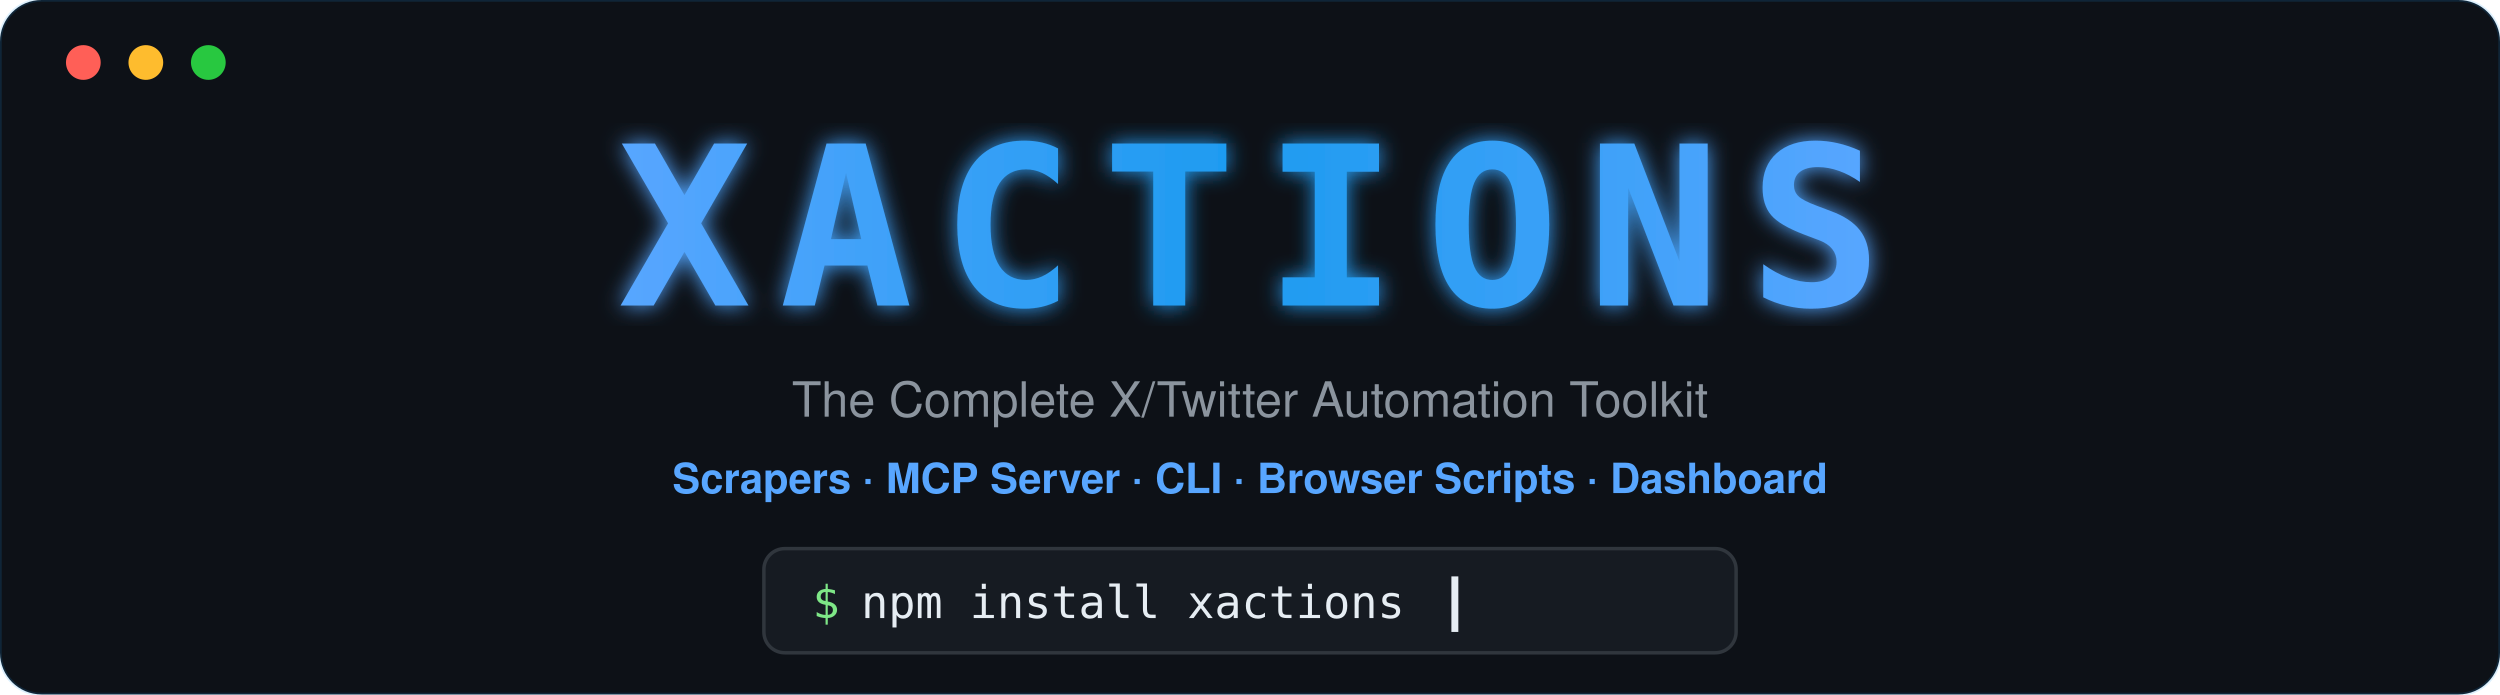
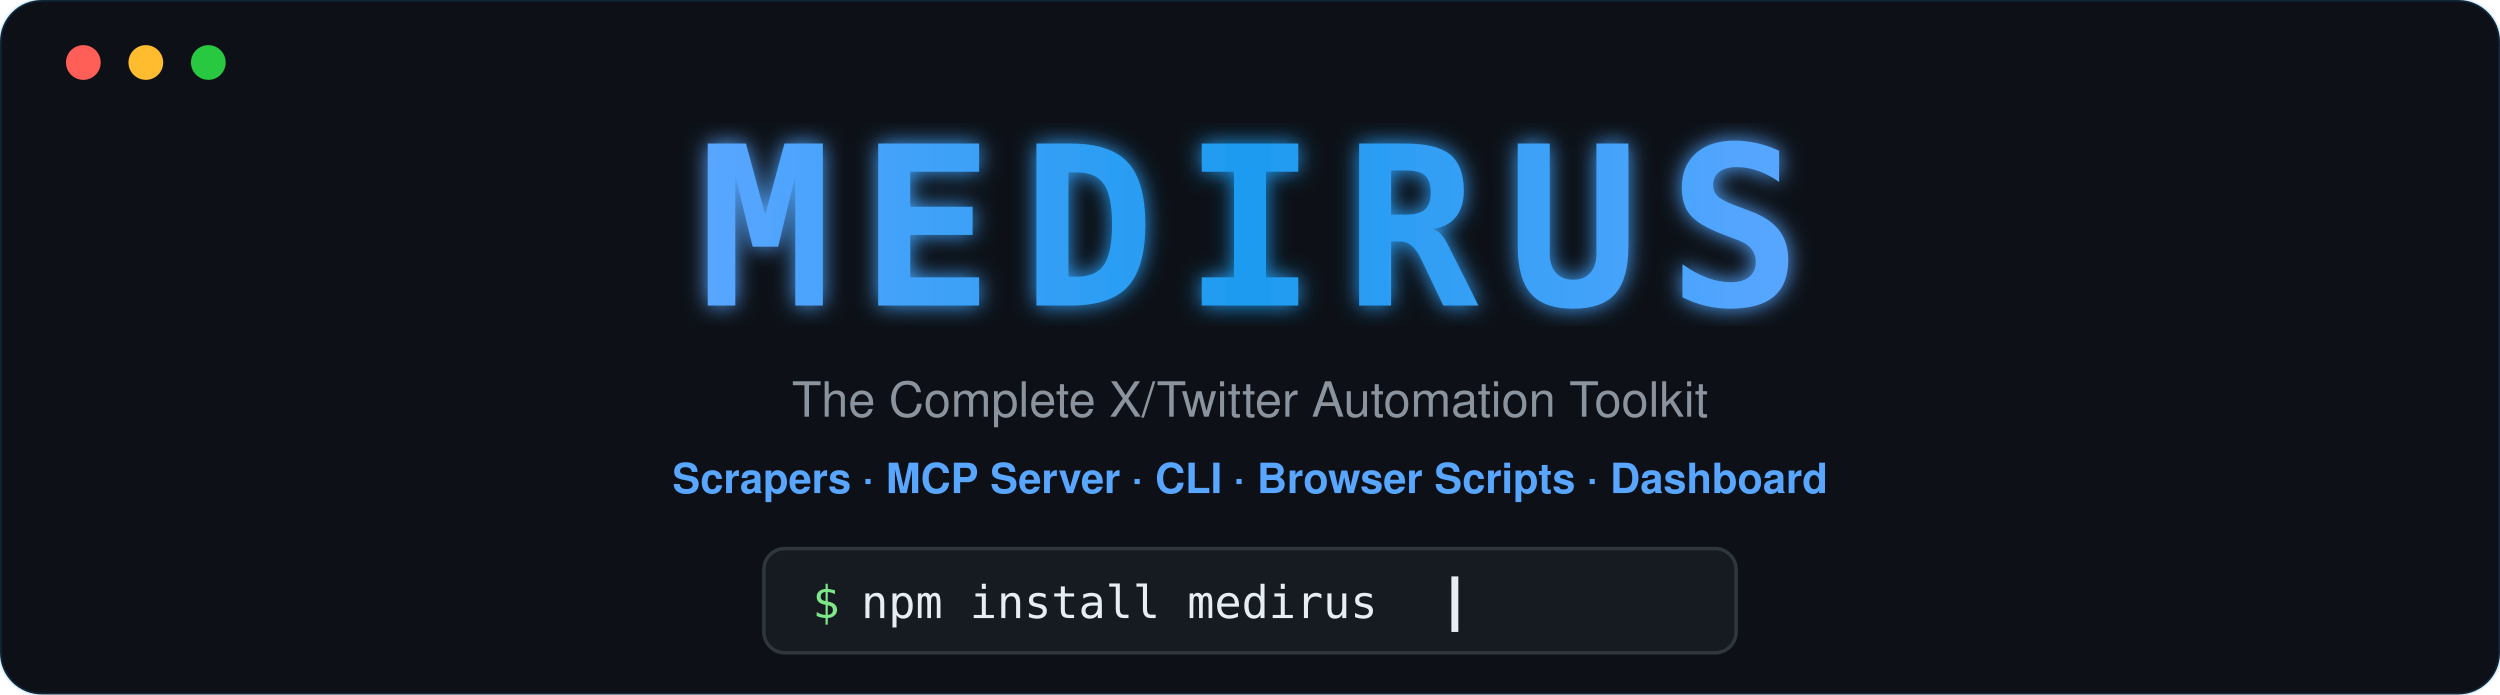
<svg xmlns="http://www.w3.org/2000/svg" viewBox="0 0 720 200" width="720" height="200">
  <defs>
    <style>
      @keyframes slideUp { from { opacity: 0; transform: translateY(12px); } to { opacity: 1; transform: translateY(0); } }
      @keyframes typewriter { from { width: 0; } to { width: 196px; } }
      @keyframes blink { 0%, 100% { opacity: 1; } 50% { opacity: 0; } }
      @keyframes pulse { 0%, 100% { opacity: 0.6; } 50% { opacity: 1; } }
    </style>
    <linearGradient id="textGrad" x1="0%" y1="0%" x2="100%" y2="0%">
      <stop offset="0%" stop-color="#58a6ff" />
      <stop offset="50%" stop-color="#1d9bf0" />
      <stop offset="100%" stop-color="#58a6ff" />
    </linearGradient>
    <filter id="glow">
      <feGaussianBlur stdDeviation="3" result="blur" />
      <feMerge>
        <feMergeNode in="blur" />
        <feMergeNode in="SourceGraphic" />
      </feMerge>
    </filter>
  </defs>
  <rect width="720" height="200" rx="12" fill="#0d1117" />
  <circle cx="24" cy="18" r="5" fill="#ff5f57" />
  <circle cx="42" cy="18" r="5" fill="#febc2e" />
  <circle cx="60" cy="18" r="5" fill="#28c840" />
  <g filter="url(#glow)" style="animation: slideUp 0.6s ease-out both">
-     <text x="360" y="88" text-anchor="middle" font-family="'SF Mono', 'Cascadia Code', 'Fira Code', 'JetBrains Mono', Consolas, monospace" font-size="64" font-weight="800" fill="url(#textGrad)" letter-spacing="8">XACTIONS</text>
+     <text x="360" y="88" text-anchor="middle" font-family="'SF Mono', 'Cascadia Code', 'Fira Code', 'JetBrains Mono', Consolas, monospace" font-size="64" font-weight="800" fill="url(#textGrad)" letter-spacing="8">MEDIRUS</text>
  </g>
  <text x="360" y="120" text-anchor="middle" font-family="-apple-system, BlinkMacSystemFont, 'Segoe UI', Helvetica, Arial, sans-serif" font-size="14" fill="#8b949e" style="animation: slideUp 0.5s ease-out 0.3s both">The Complete X/Twitter Automation Toolkit</text>
  <text x="360" y="142" text-anchor="middle" font-family="-apple-system, BlinkMacSystemFont, 'Segoe UI', Helvetica, Arial, sans-serif" font-size="12" font-weight="600" fill="#58a6ff" style="animation: slideUp 0.5s ease-out 0.5s both">Scrapers · MCP Server · CLI · Browser Scripts · Dashboard</text>
  <g style="animation: slideUp 0.5s ease-out 0.7s both">
    <rect x="220" y="158" width="280" height="30" rx="6" fill="#161b22" stroke="#30363d" stroke-width="1" />
    <text x="234" y="178" font-family="'SF Mono', 'Cascadia Code', 'Fira Code', monospace" font-size="13" fill="#7ee787">$</text>
-     <text x="248" y="178" font-family="'SF Mono', 'Cascadia Code', 'Fira Code', monospace" font-size="13" fill="#e6edf3">npm install xactions</text>
+     <text x="248" y="178" font-family="'SF Mono', 'Cascadia Code', 'Fira Code', monospace" font-size="13" fill="#e6edf3">npm install medirus</text>
    <rect x="418" y="166" width="2" height="16" fill="#e6edf3" style="animation: blink 1.2s step-end infinite" />
  </g>
  <rect width="720" height="200" rx="12" fill="none" stroke="#1d9bf0" stroke-width="1" opacity="0.15" style="animation: pulse 4s ease-in-out infinite" />
</svg>
